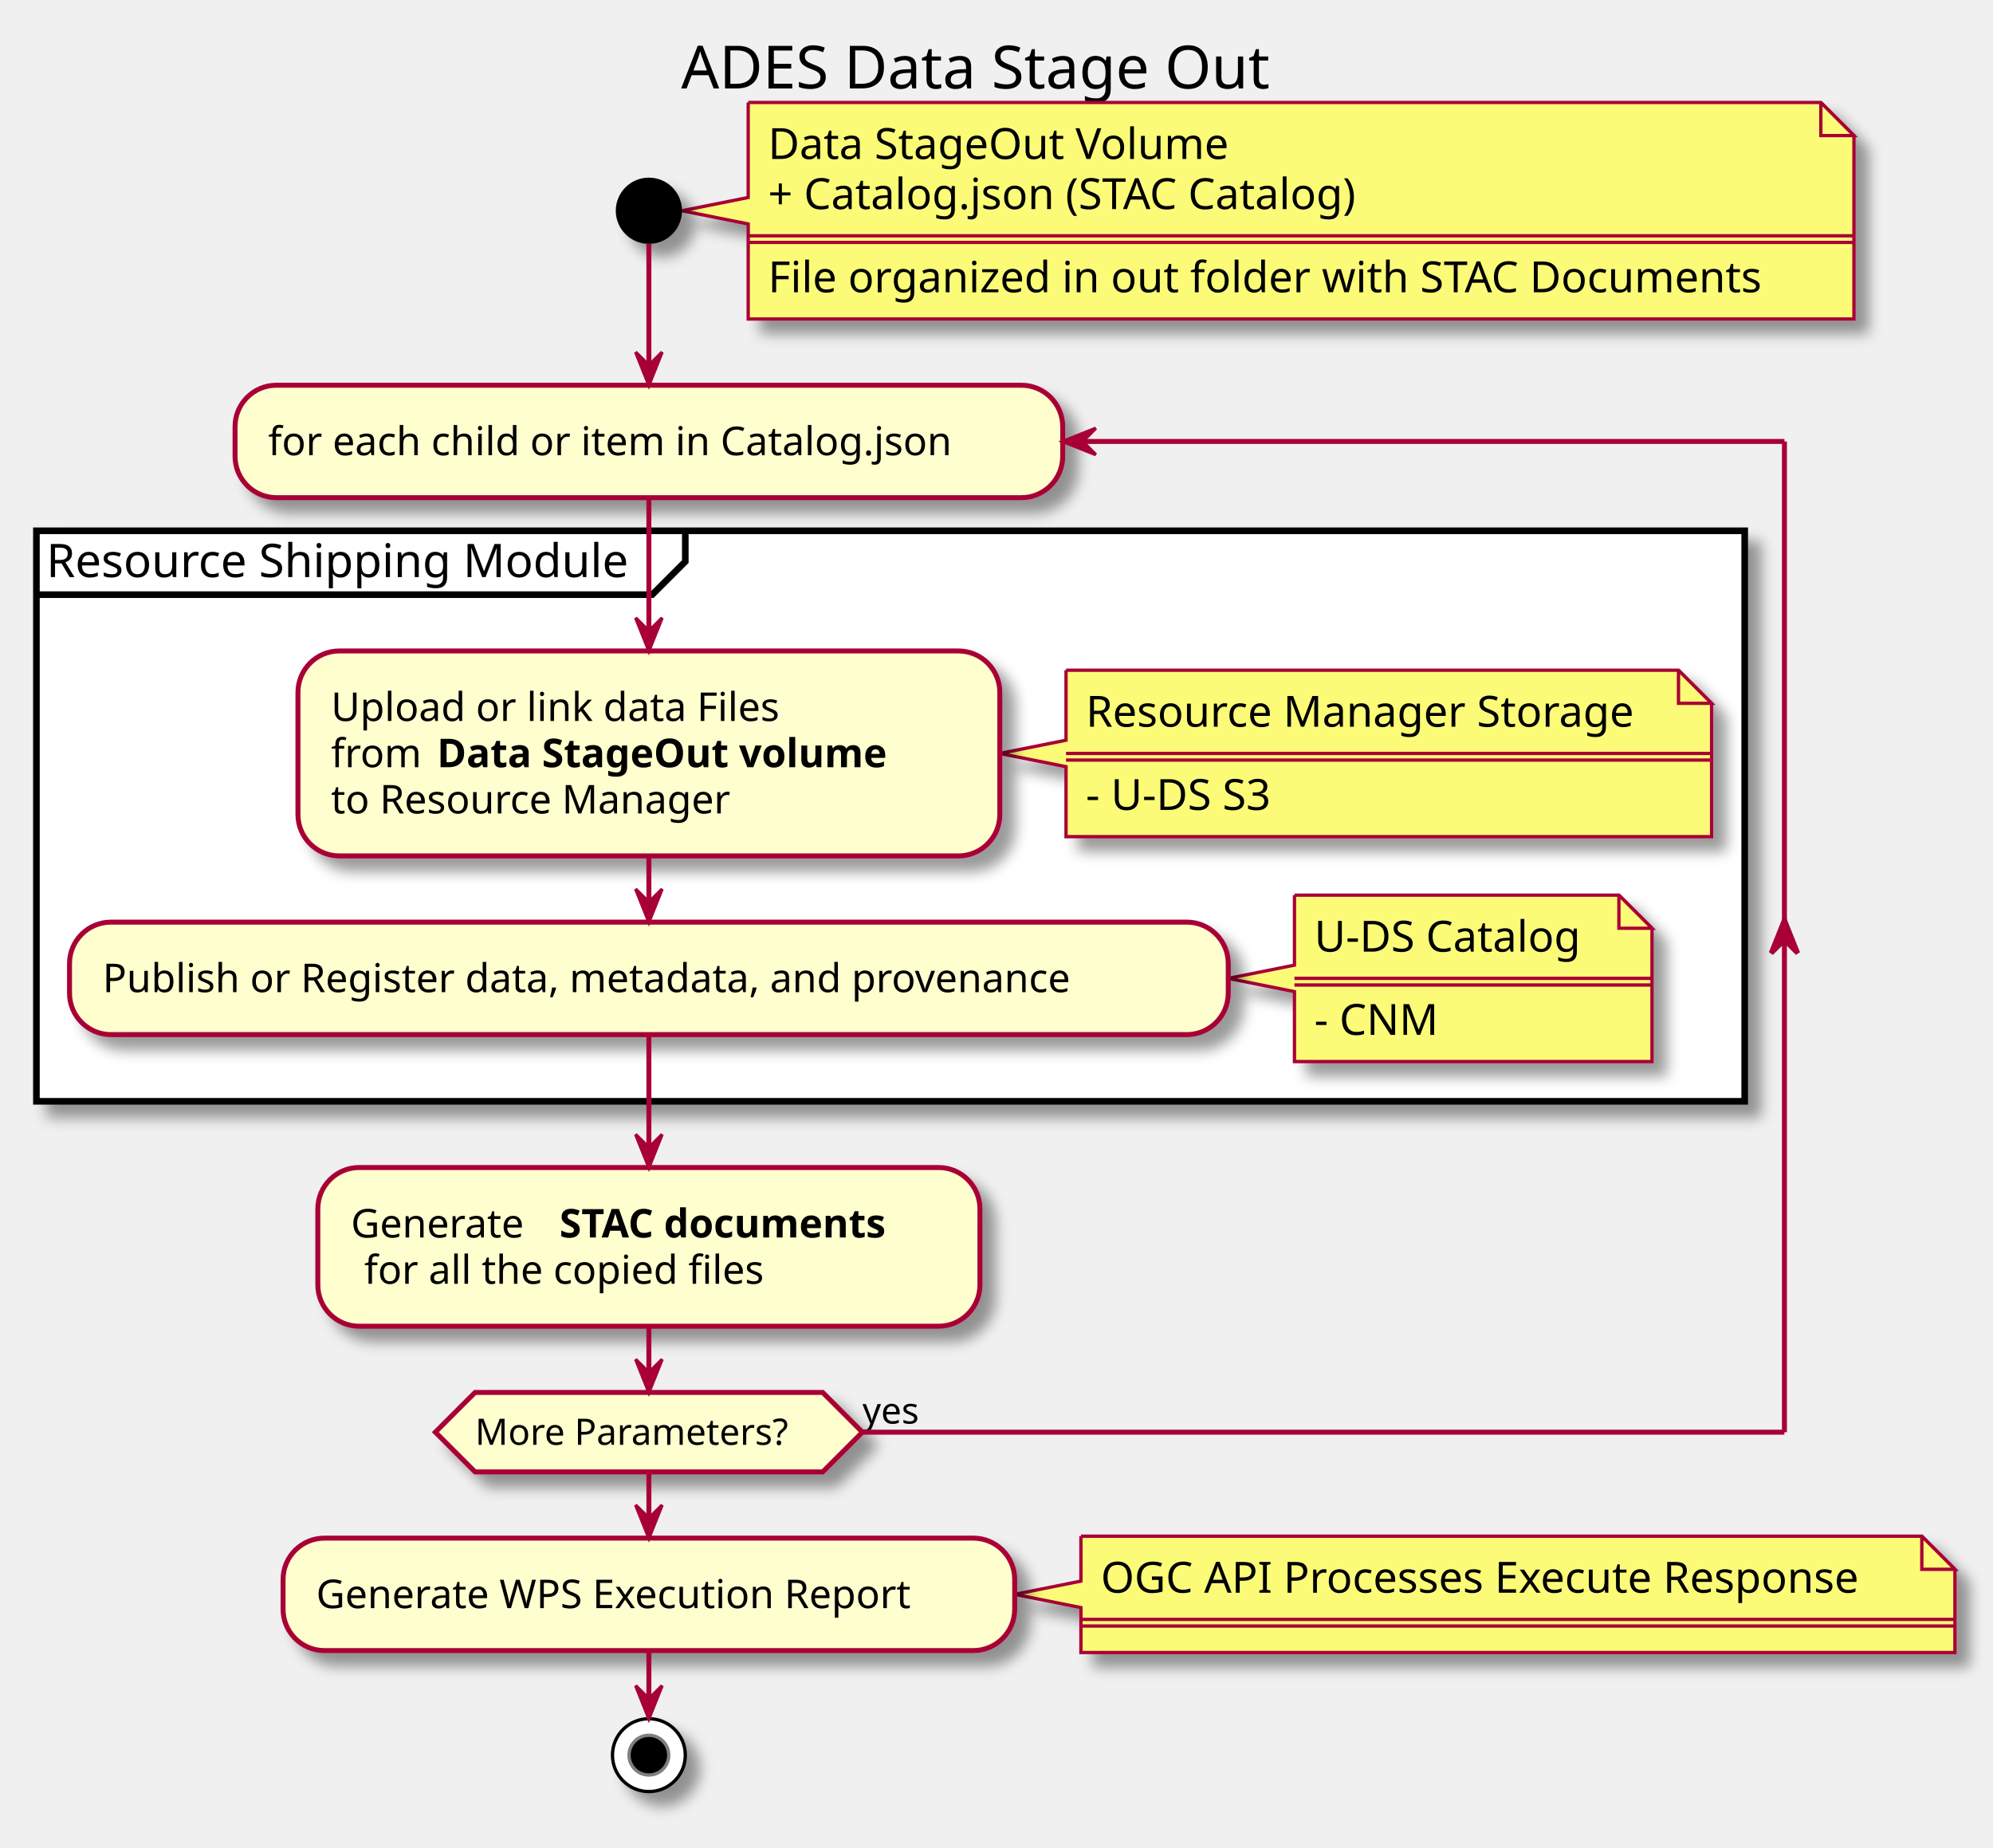
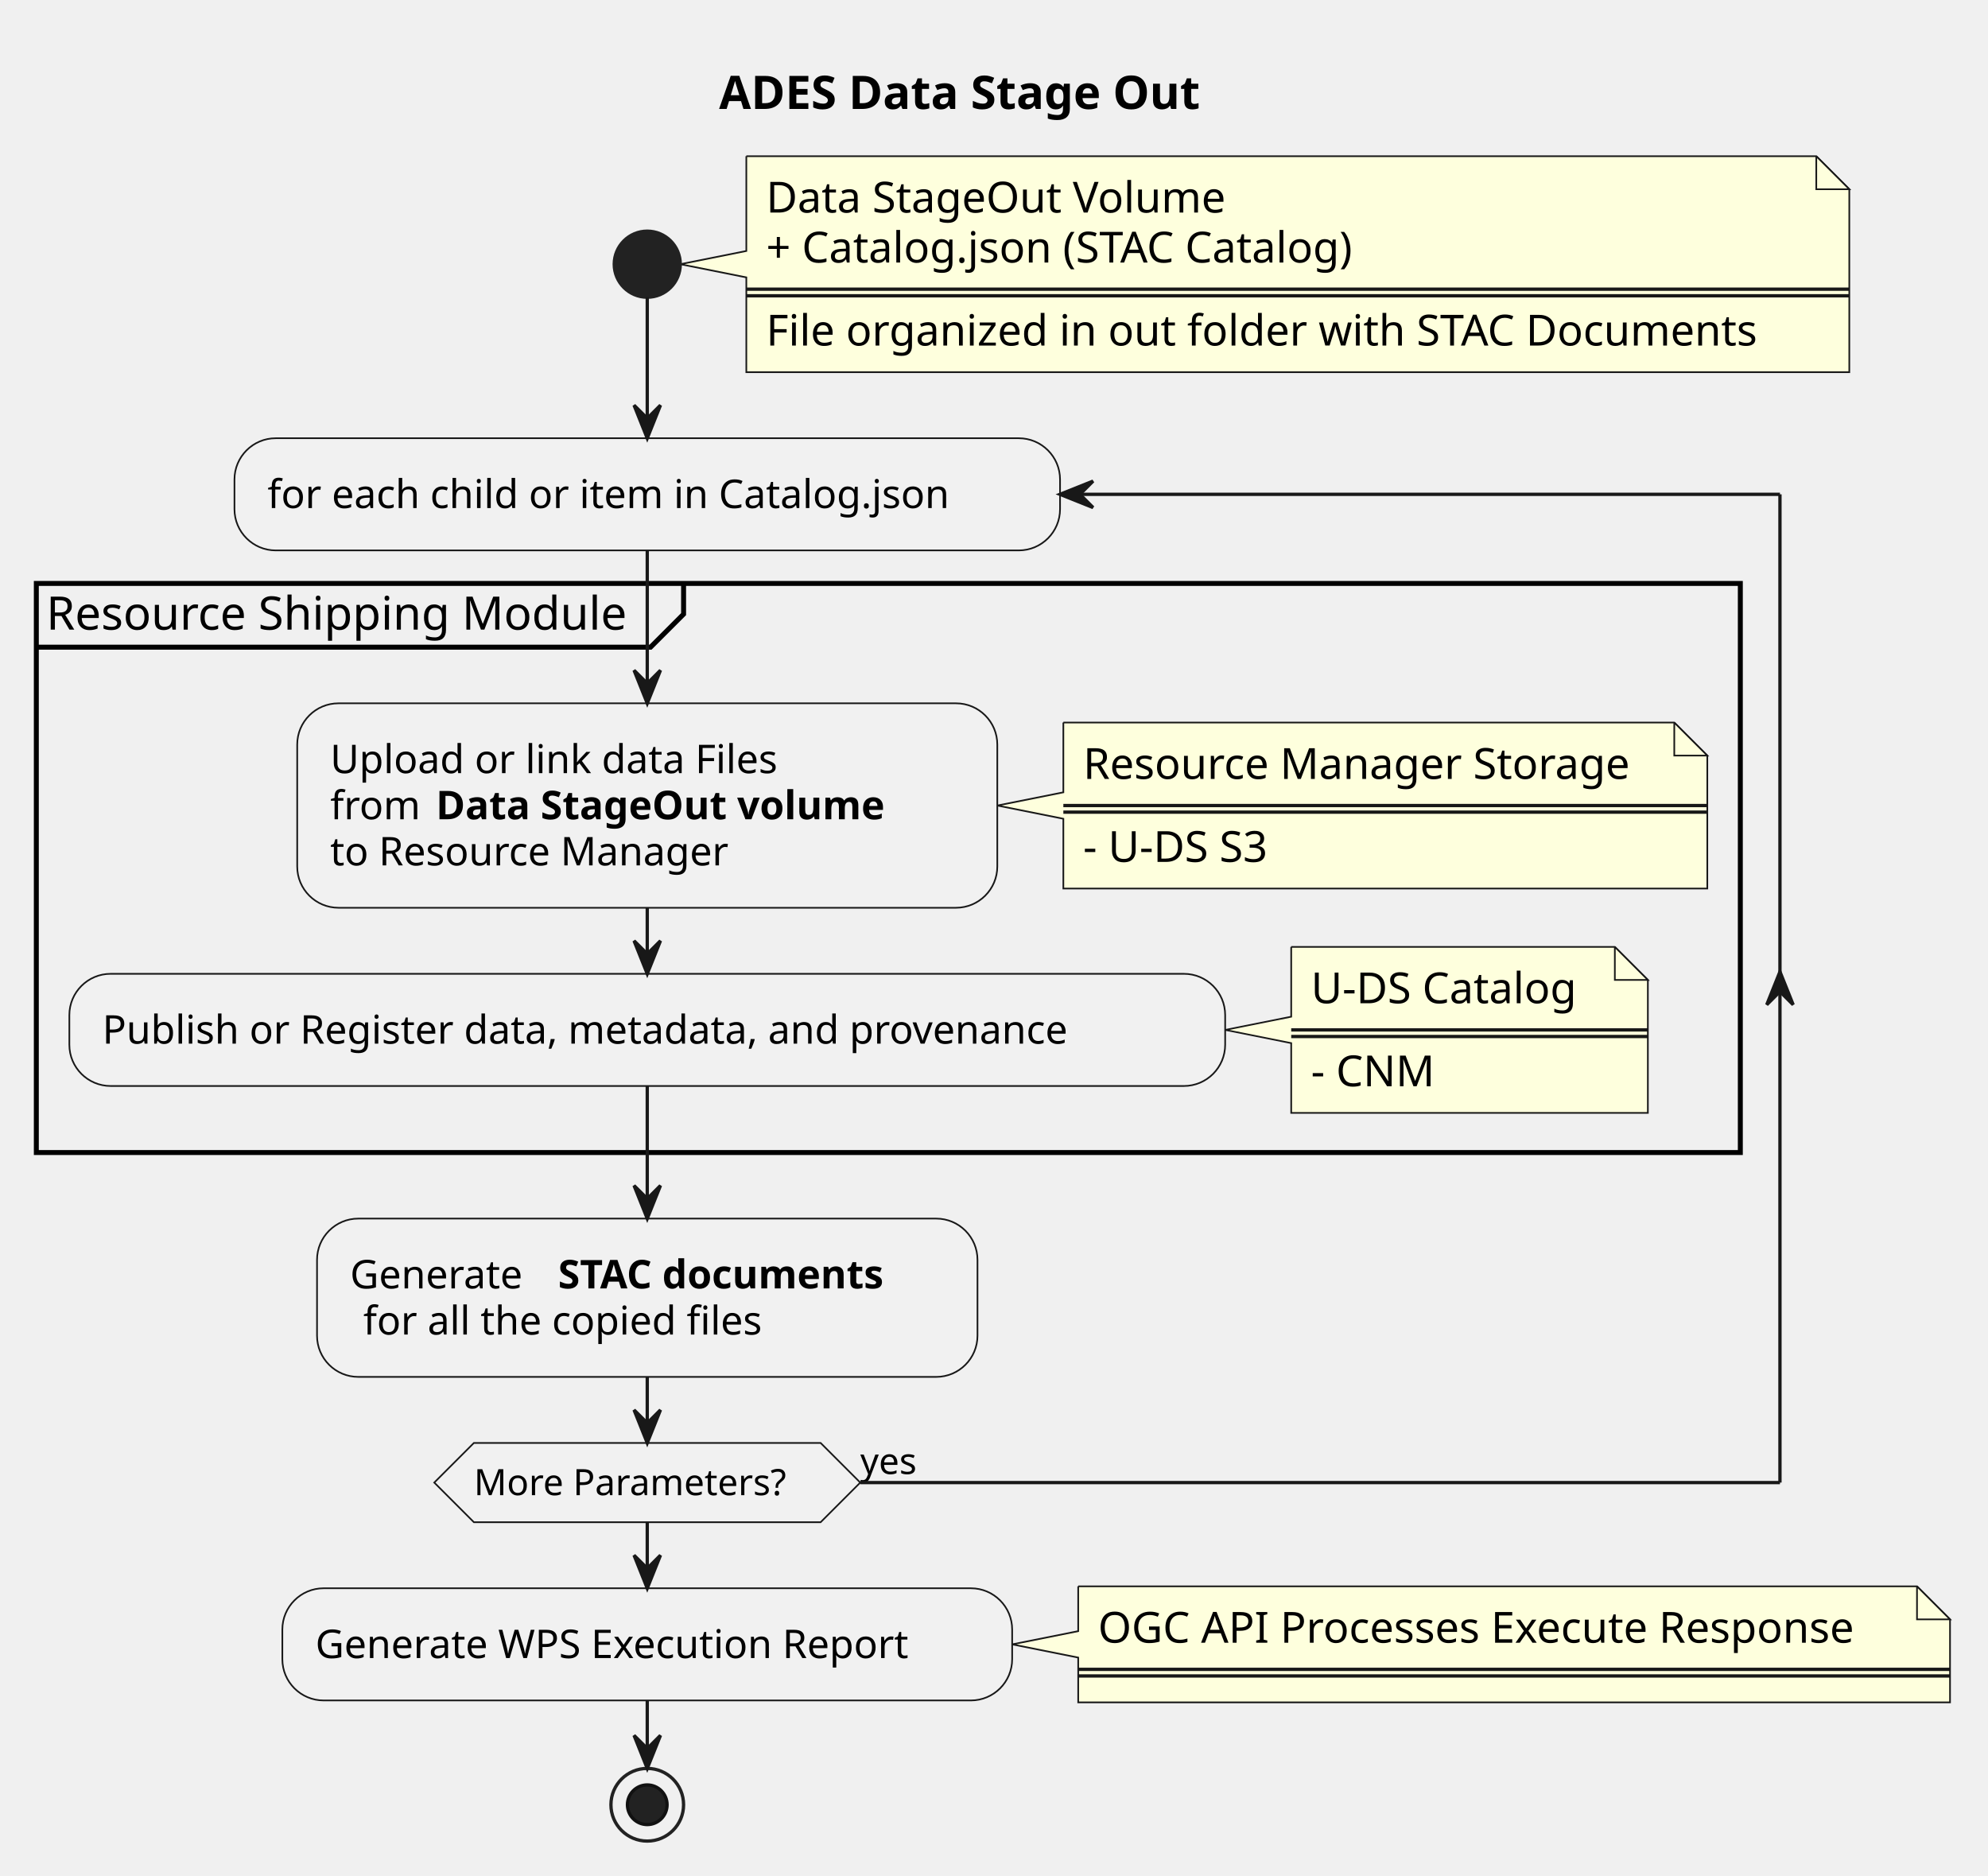
- <svg xmlns="http://www.w3.org/2000/svg" contentScriptType="application/ecmascript" contentStyleType="text/css" height="558px" preserveAspectRatio="none" style="width:602px;height:558px;background:#FFFFFF;" version="1.1" viewBox="0 0 602 558" width="602px" zoomAndPan="magnify">
-   <defs>
-     <filter height="300%" id="ftft05rd611gx" width="300%" x="-1" y="-1">
-       <feGaussianBlur result="blurOut" stdDeviation="2.0" />
-       <feColorMatrix in="blurOut" result="blurOut2" type="matrix" values="0 0 0 0 0 0 0 0 0 0 0 0 0 0 0 0 0 0 .4 0" />
-       <feOffset dx="4.0" dy="4.0" in="blurOut2" result="blurOut3" />
-       <feBlend in="SourceGraphic" in2="blurOut3" mode="normal" />
-     </filter>
-   </defs>
+ <svg xmlns="http://www.w3.org/2000/svg" contentStyleType="text/css" height="568px" preserveAspectRatio="none" style="width:602px;height:568px;background:#FFFFFF;" version="1.1" viewBox="0 0 602 568" width="602px" zoomAndPan="magnify">
+   <defs />
  <g>
-     <text fill="#000000" font-family="sans-serif" font-size="18" lengthAdjust="spacing" textLength="189" x="205.75" y="26.708">ADES Data Stage Out</text>
-     <path d="M226,30.953 L226,59.652 L206,63.652 L226,67.652 L226,96.352 A0,0 0 0 0 226,96.352 L560,96.352 A0,0 0 0 0 560,96.352 L560,40.953 L550,30.953 L226,30.953 A0,0 0 0 0 226,30.953 " fill="#FBFB77" filter="url(#ftft05rd611gx)" style="stroke:#A80036;stroke-width:1.0;" />
-     <path d="M550,30.953 L550,40.953 L560,40.953 L550,30.953 " fill="#FBFB77" style="stroke:#A80036;stroke-width:1.0;" />
-     <text fill="#000000" font-family="sans-serif" font-size="13" lengthAdjust="spacing" textLength="149" x="232" y="48.02">Data StageOut Volume</text>
-     <text fill="#000000" font-family="sans-serif" font-size="13" lengthAdjust="spacing" textLength="195" x="232" y="63.153">+ Catalog.json (STAC Catalog)</text>
-     <line style="stroke:#A80036;stroke-width:1.0;" x1="226" x2="560" y1="71.219" y2="71.219" />
-     <line style="stroke:#A80036;stroke-width:1.0;" x1="226" x2="560" y1="73.219" y2="73.219" />
-     <text fill="#000000" font-family="sans-serif" font-size="13" lengthAdjust="spacing" textLength="313" x="232" y="88.286">File organized in out folder with STAC Documents</text>
-     <ellipse cx="196" cy="63.652" fill="#000000" filter="url(#ftft05rd611gx)" rx="10" ry="10" style="stroke:none;stroke-width:1.0;" />
-     <rect fill="#FFFFFF" filter="url(#ftft05rd611gx)" height="172.32" style="stroke:#000000;stroke-width:2.0;" width="516" x="11" y="160.32" />
-     <path d="M207,160.32 L207,169.617 L197,179.617 L11,179.617 " fill="none" style="stroke:#000000;stroke-width:2.0;" />
-     <text fill="#000000" font-family="sans-serif" font-size="14" lengthAdjust="spacing" textLength="186" x="14" y="174.315">Resource Shipping Module</text>
-     <path d="M322,202.438 L322,223.57 L302,227.57 L322,231.57 L322,252.703 A0,0 0 0 0 322,252.703 L517,252.703 A0,0 0 0 0 517,252.703 L517,212.438 L507,202.438 L322,202.438 A0,0 0 0 0 322,202.438 " fill="#FBFB77" filter="url(#ftft05rd611gx)" style="stroke:#A80036;stroke-width:1.0;" />
-     <path d="M507,202.438 L507,212.438 L517,212.438 L507,202.438 " fill="#FBFB77" style="stroke:#A80036;stroke-width:1.0;" />
-     <text fill="#000000" font-family="sans-serif" font-size="13" lengthAdjust="spacing" textLength="174" x="328" y="219.504">Resource Manager Storage</text>
-     <line style="stroke:#A80036;stroke-width:1.0;" x1="322" x2="517" y1="227.57" y2="227.57" />
-     <line style="stroke:#A80036;stroke-width:1.0;" x1="322" x2="517" y1="229.57" y2="229.57" />
-     <text fill="#000000" font-family="sans-serif" font-size="13" lengthAdjust="spacing" textLength="64" x="328" y="244.637">- U-DS S3</text>
-     <rect fill="#FEFECE" filter="url(#ftft05rd611gx)" height="61.906" rx="12.5" ry="12.5" style="stroke:#A80036;stroke-width:1.5;" width="212" x="90" y="196.617" />
-     <text fill="#000000" font-family="sans-serif" font-size="12" lengthAdjust="spacing" textLength="151" x="100" y="217.756">Upload or link data Files</text>
-     <text fill="#000000" font-family="sans-serif" font-size="12" lengthAdjust="spacing" textLength="28" x="100" y="231.725">from</text>
-     <text fill="#000000" font-family="sans-serif" font-size="12" font-weight="bold" lengthAdjust="spacing" textLength="160" x="132" y="231.725">Data StageOut volume</text>
-     <text fill="#000000" font-family="sans-serif" font-size="12" lengthAdjust="spacing" textLength="135" x="100" y="245.693">to Resource Manager</text>
-     <path d="M391,270.375 L391,291.508 L371,295.508 L391,299.508 L391,320.641 A0,0 0 0 0 391,320.641 L499,320.641 A0,0 0 0 0 499,320.641 L499,280.375 L489,270.375 L391,270.375 A0,0 0 0 0 391,270.375 " fill="#FBFB77" filter="url(#ftft05rd611gx)" style="stroke:#A80036;stroke-width:1.0;" />
-     <path d="M489,270.375 L489,280.375 L499,280.375 L489,270.375 " fill="#FBFB77" style="stroke:#A80036;stroke-width:1.0;" />
-     <text fill="#000000" font-family="sans-serif" font-size="13" lengthAdjust="spacing" textLength="87" x="397" y="287.442">U-DS Catalog</text>
-     <line style="stroke:#A80036;stroke-width:1.0;" x1="391" x2="499" y1="295.508" y2="295.508" />
-     <line style="stroke:#A80036;stroke-width:1.0;" x1="391" x2="499" y1="297.508" y2="297.508" />
-     <text fill="#000000" font-family="sans-serif" font-size="13" lengthAdjust="spacing" textLength="39" x="397" y="312.575">- CNM</text>
-     <rect fill="#FEFECE" filter="url(#ftft05rd611gx)" height="33.969" rx="12.5" ry="12.5" style="stroke:#A80036;stroke-width:1.5;" width="350" x="21" y="278.523" />
-     <text fill="#000000" font-family="sans-serif" font-size="12" lengthAdjust="spacing" textLength="330" x="31" y="299.662">Publish or Register data, metadata, and provenance</text>
-     <rect fill="#FEFECE" filter="url(#ftft05rd611gx)" height="47.938" rx="12.5" ry="12.5" style="stroke:#A80036;stroke-width:1.5;" width="200" x="96" y="352.641" />
-     <text fill="#000000" font-family="sans-serif" font-size="12" lengthAdjust="spacing" textLength="59" x="106" y="373.779">Generate</text>
-     <text fill="#000000" font-family="sans-serif" font-size="12" font-weight="bold" lengthAdjust="spacing" textLength="117" x="169" y="373.779">STAC documents</text>
-     <text fill="#000000" font-family="sans-serif" font-size="12" lengthAdjust="spacing" textLength="135" x="110" y="387.748">for all the copied files</text>
-     <rect fill="#FEFECE" filter="url(#ftft05rd611gx)" height="33.969" rx="12.5" ry="12.5" style="stroke:#A80036;stroke-width:1.5;" width="250" x="71" y="116.352" />
-     <text fill="#000000" font-family="sans-serif" font-size="12" lengthAdjust="spacing" textLength="230" x="81" y="137.49">for each child or item in Catalog.json</text>
-     <polygon fill="#FEFECE" filter="url(#ftft05rd611gx)" points="143.5,420.578,248.5,420.578,260.5,432.578,248.5,444.578,143.5,444.578,131.5,432.578,143.5,420.578" style="stroke:#A80036;stroke-width:1.5;" />
-     <text fill="#000000" font-family="sans-serif" font-size="11" lengthAdjust="spacing" textLength="105" x="143.5" y="436.386">More Parameters?</text>
-     <text fill="#000000" font-family="sans-serif" font-size="11" lengthAdjust="spacing" textLength="20" x="260.5" y="429.984">yes</text>
-     <path d="M326.5,463.996 L326.5,477.562 L306.5,481.562 L326.5,485.562 L326.5,499.129 A0,0 0 0 0 326.5,499.129 L590.5,499.129 A0,0 0 0 0 590.5,499.129 L590.5,473.996 L580.5,463.996 L326.5,463.996 A0,0 0 0 0 326.5,463.996 " fill="#FBFB77" filter="url(#ftft05rd611gx)" style="stroke:#A80036;stroke-width:1.0;" />
-     <path d="M580.5,463.996 L580.5,473.996 L590.5,473.996 L580.5,463.996 " fill="#FBFB77" style="stroke:#A80036;stroke-width:1.0;" />
-     <text fill="#000000" font-family="sans-serif" font-size="13" lengthAdjust="spacing" textLength="243" x="332.5" y="481.063">OGC API Processes Execute Response</text>
-     <line style="stroke:#A80036;stroke-width:1.0;" x1="326.5" x2="590.5" y1="489.129" y2="489.129" />
-     <line style="stroke:#A80036;stroke-width:1.0;" x1="326.5" x2="590.5" y1="491.129" y2="491.129" />
-     <rect fill="#FEFECE" filter="url(#ftft05rd611gx)" height="33.969" rx="12.5" ry="12.5" style="stroke:#A80036;stroke-width:1.5;" width="221" x="85.5" y="464.578" />
-     <text fill="#000000" font-family="sans-serif" font-size="12" lengthAdjust="spacing" textLength="201" x="95.5" y="485.717">Generate WPS Execution Report</text>
-     <ellipse cx="196" cy="530.129" fill="#FFFFFF" filter="url(#ftft05rd611gx)" rx="11" ry="11" style="stroke:#000000;stroke-width:1.0;" />
-     <ellipse cx="196" cy="530.129" fill="#000000" rx="6" ry="6" style="stroke:#7F7F7F;stroke-width:1.0;" />
-     <line style="stroke:#A80036;stroke-width:1.5;" x1="196" x2="196" y1="258.523" y2="278.523" />
-     <polygon fill="#A80036" points="192,268.523,196,278.523,200,268.523,196,272.523" style="stroke:#A80036;stroke-width:1.0;" />
-     <line style="stroke:#A80036;stroke-width:1.5;" x1="196" x2="196" y1="312.492" y2="352.641" />
-     <polygon fill="#A80036" points="192,342.641,196,352.641,200,342.641,196,346.641" style="stroke:#A80036;stroke-width:1.0;" />
-     <line style="stroke:#A80036;stroke-width:1.5;" x1="196" x2="196" y1="150.32" y2="196.617" />
-     <polygon fill="#A80036" points="192,186.617,196,196.617,200,186.617,196,190.617" style="stroke:#A80036;stroke-width:1.0;" />
-     <line style="stroke:#A80036;stroke-width:1.5;" x1="260.5" x2="539" y1="432.578" y2="432.578" />
-     <polygon fill="#A80036" points="535,287.883,539,277.883,543,287.883,539,283.883" style="stroke:#A80036;stroke-width:1.5;" />
-     <line style="stroke:#A80036;stroke-width:1.5;" x1="539" x2="539" y1="133.336" y2="432.578" />
-     <line style="stroke:#A80036;stroke-width:1.5;" x1="539" x2="321" y1="133.336" y2="133.336" />
-     <polygon fill="#A80036" points="331,129.336,321,133.336,331,137.336,327,133.336" style="stroke:#A80036;stroke-width:1.0;" />
-     <line style="stroke:#A80036;stroke-width:1.5;" x1="196" x2="196" y1="400.578" y2="420.578" />
-     <polygon fill="#A80036" points="192,410.578,196,420.578,200,410.578,196,414.578" style="stroke:#A80036;stroke-width:1.0;" />
-     <line style="stroke:#A80036;stroke-width:1.5;" x1="196" x2="196" y1="73.652" y2="116.352" />
-     <polygon fill="#A80036" points="192,106.352,196,116.352,200,106.352,196,110.352" style="stroke:#A80036;stroke-width:1.0;" />
-     <line style="stroke:#A80036;stroke-width:1.5;" x1="196" x2="196" y1="444.578" y2="464.578" />
-     <polygon fill="#A80036" points="192,454.578,196,464.578,200,454.578,196,458.578" style="stroke:#A80036;stroke-width:1.0;" />
-     <line style="stroke:#A80036;stroke-width:1.5;" x1="196" x2="196" y1="498.547" y2="519.129" />
-     <polygon fill="#A80036" points="192,509.129,196,519.129,200,509.129,196,513.129" style="stroke:#A80036;stroke-width:1.0;" />
+     <rect height="26.297" style="stroke:#00000000;stroke-width:1.0;fill:none;" width="174" x="212.75" y="15" />
+     <text fill="#000000" font-family="sans-serif" font-size="14" font-weight="bold" lengthAdjust="spacing" textLength="164" x="217.75" y="32.995">ADES Data Stage Out</text>
+     <path d="M226,47.297 L226,75.996 L206,79.996 L226,83.996 L226,112.695 A0,0 0 0 0 226,112.695 L560,112.695 A0,0 0 0 0 560,112.695 L560,57.297 L550,47.297 L226,47.297 A0,0 0 0 0 226,47.297 " fill="#FEFFDD" style="stroke:#181818;stroke-width:0.5;" />
+     <path d="M550,47.297 L550,57.297 L560,57.297 L550,47.297 " fill="#FEFFDD" style="stroke:#181818;stroke-width:0.5;" />
+     <text fill="#000000" font-family="sans-serif" font-size="13" lengthAdjust="spacing" textLength="149" x="232" y="64.364">Data StageOut Volume</text>
+     <text fill="#000000" font-family="sans-serif" font-size="13" lengthAdjust="spacing" textLength="195" x="232" y="79.497">+ Catalog.json (STAC Catalog)</text>
+     <line style="stroke:#181818;stroke-width:1.0;" x1="226" x2="560" y1="87.562" y2="87.562" />
+     <line style="stroke:#181818;stroke-width:1.0;" x1="226" x2="560" y1="89.562" y2="89.562" />
+     <text fill="#000000" font-family="sans-serif" font-size="13" lengthAdjust="spacing" textLength="313" x="232" y="104.629">File organized in out folder with STAC Documents</text>
+     <ellipse cx="196" cy="79.996" fill="#222222" rx="10" ry="10" style="stroke:#222222;stroke-width:1.0;" />
+     <rect fill="none" height="172.32" style="stroke:#000000;stroke-width:1.5;" width="516" x="11" y="176.664" />
+     <path d="M207,176.664 L207,185.961 L197,195.961 L11,195.961 " fill="none" style="stroke:#000000;stroke-width:1.5;" />
+     <text fill="#000000" font-family="sans-serif" font-size="14" lengthAdjust="spacing" textLength="186" x="14" y="190.659">Resource Shipping Module</text>
+     <path d="M322,218.781 L322,239.914 L302,243.914 L322,247.914 L322,269.047 A0,0 0 0 0 322,269.047 L517,269.047 A0,0 0 0 0 517,269.047 L517,228.781 L507,218.781 L322,218.781 A0,0 0 0 0 322,218.781 " fill="#FEFFDD" style="stroke:#181818;stroke-width:0.5;" />
+     <path d="M507,218.781 L507,228.781 L517,228.781 L507,218.781 " fill="#FEFFDD" style="stroke:#181818;stroke-width:0.5;" />
+     <text fill="#000000" font-family="sans-serif" font-size="13" lengthAdjust="spacing" textLength="174" x="328" y="235.848">Resource Manager Storage</text>
+     <line style="stroke:#181818;stroke-width:1.0;" x1="322" x2="517" y1="243.914" y2="243.914" />
+     <line style="stroke:#181818;stroke-width:1.0;" x1="322" x2="517" y1="245.914" y2="245.914" />
+     <text fill="#000000" font-family="sans-serif" font-size="13" lengthAdjust="spacing" textLength="64" x="328" y="260.981">- U-DS S3</text>
+     <rect fill="#F1F1F1" height="61.906" rx="12.5" ry="12.5" style="stroke:#181818;stroke-width:0.5;" width="212" x="90" y="212.961" />
+     <text fill="#000000" font-family="sans-serif" font-size="12" lengthAdjust="spacing" textLength="151" x="100" y="234.1">Upload or link data Files</text>
+     <text fill="#000000" font-family="sans-serif" font-size="12" lengthAdjust="spacing" textLength="28" x="100" y="248.068">from</text>
+     <text fill="#000000" font-family="sans-serif" font-size="12" font-weight="bold" lengthAdjust="spacing" textLength="160" x="132" y="248.068">Data StageOut volume</text>
+     <text fill="#000000" font-family="sans-serif" font-size="12" lengthAdjust="spacing" textLength="135" x="100" y="262.037">to Resource Manager</text>
+     <path d="M391,286.719 L391,307.852 L371,311.852 L391,315.852 L391,336.984 A0,0 0 0 0 391,336.984 L499,336.984 A0,0 0 0 0 499,336.984 L499,296.719 L489,286.719 L391,286.719 A0,0 0 0 0 391,286.719 " fill="#FEFFDD" style="stroke:#181818;stroke-width:0.5;" />
+     <path d="M489,286.719 L489,296.719 L499,296.719 L489,286.719 " fill="#FEFFDD" style="stroke:#181818;stroke-width:0.5;" />
+     <text fill="#000000" font-family="sans-serif" font-size="13" lengthAdjust="spacing" textLength="87" x="397" y="303.786">U-DS Catalog</text>
+     <line style="stroke:#181818;stroke-width:1.0;" x1="391" x2="499" y1="311.852" y2="311.852" />
+     <line style="stroke:#181818;stroke-width:1.0;" x1="391" x2="499" y1="313.852" y2="313.852" />
+     <text fill="#000000" font-family="sans-serif" font-size="13" lengthAdjust="spacing" textLength="39" x="397" y="328.918">- CNM</text>
+     <rect fill="#F1F1F1" height="33.969" rx="12.5" ry="12.5" style="stroke:#181818;stroke-width:0.5;" width="350" x="21" y="294.867" />
+     <text fill="#000000" font-family="sans-serif" font-size="12" lengthAdjust="spacing" textLength="330" x="31" y="316.006">Publish or Register data, metadata, and provenance</text>
+     <rect fill="#F1F1F1" height="47.938" rx="12.5" ry="12.5" style="stroke:#181818;stroke-width:0.5;" width="200" x="96" y="368.984" />
+     <text fill="#000000" font-family="sans-serif" font-size="12" lengthAdjust="spacing" textLength="59" x="106" y="390.123">Generate</text>
+     <text fill="#000000" font-family="sans-serif" font-size="12" font-weight="bold" lengthAdjust="spacing" textLength="117" x="169" y="390.123">STAC documents</text>
+     <text fill="#000000" font-family="sans-serif" font-size="12" lengthAdjust="spacing" textLength="135" x="110" y="404.092">for all the copied files</text>
+     <rect fill="#F1F1F1" height="33.969" rx="12.5" ry="12.5" style="stroke:#181818;stroke-width:0.5;" width="250" x="71" y="132.695" />
+     <text fill="#000000" font-family="sans-serif" font-size="12" lengthAdjust="spacing" textLength="230" x="81" y="153.834">for each child or item in Catalog.json</text>
+     <polygon fill="#F1F1F1" points="143.5,436.922,248.5,436.922,260.5,448.922,248.5,460.922,143.5,460.922,131.5,448.922,143.5,436.922" style="stroke:#181818;stroke-width:0.5;" />
+     <text fill="#000000" font-family="sans-serif" font-size="11" lengthAdjust="spacing" textLength="105" x="143.5" y="452.73">More Parameters?</text>
+     <text fill="#000000" font-family="sans-serif" font-size="11" lengthAdjust="spacing" textLength="20" x="260.5" y="446.328">yes</text>
+     <path d="M326.5,480.34 L326.5,493.906 L306.5,497.906 L326.5,501.906 L326.5,515.473 A0,0 0 0 0 326.5,515.473 L590.5,515.473 A0,0 0 0 0 590.5,515.473 L590.5,490.34 L580.5,480.34 L326.5,480.34 A0,0 0 0 0 326.5,480.34 " fill="#FEFFDD" style="stroke:#181818;stroke-width:0.5;" />
+     <path d="M580.5,480.34 L580.5,490.34 L590.5,490.34 L580.5,480.34 " fill="#FEFFDD" style="stroke:#181818;stroke-width:0.5;" />
+     <text fill="#000000" font-family="sans-serif" font-size="13" lengthAdjust="spacing" textLength="243" x="332.5" y="497.407">OGC API Processes Execute Response</text>
+     <line style="stroke:#181818;stroke-width:1.0;" x1="326.5" x2="590.5" y1="505.473" y2="505.473" />
+     <line style="stroke:#181818;stroke-width:1.0;" x1="326.5" x2="590.5" y1="507.473" y2="507.473" />
+     <rect fill="#F1F1F1" height="33.969" rx="12.5" ry="12.5" style="stroke:#181818;stroke-width:0.5;" width="221" x="85.5" y="480.922" />
+     <text fill="#000000" font-family="sans-serif" font-size="12" lengthAdjust="spacing" textLength="201" x="95.5" y="502.06">Generate WPS Execution Report</text>
+     <ellipse cx="196" cy="546.473" rx="11" ry="11" style="stroke:#222222;stroke-width:1.0;fill:none;" />
+     <ellipse cx="196" cy="546.473" fill="#222222" rx="6" ry="6" style="stroke:#111111;stroke-width:1.0;" />
+     <line style="stroke:#181818;stroke-width:1.0;" x1="196" x2="196" y1="274.867" y2="294.867" />
+     <polygon fill="#181818" points="192,284.867,196,294.867,200,284.867,196,288.867" style="stroke:#181818;stroke-width:1.0;" />
+     <line style="stroke:#181818;stroke-width:1.0;" x1="196" x2="196" y1="328.836" y2="368.984" />
+     <polygon fill="#181818" points="192,358.984,196,368.984,200,358.984,196,362.984" style="stroke:#181818;stroke-width:1.0;" />
+     <line style="stroke:#181818;stroke-width:1.0;" x1="196" x2="196" y1="166.664" y2="212.961" />
+     <polygon fill="#181818" points="192,202.961,196,212.961,200,202.961,196,206.961" style="stroke:#181818;stroke-width:1.0;" />
+     <line style="stroke:#181818;stroke-width:1.0;" x1="260.5" x2="539" y1="448.922" y2="448.922" />
+     <polygon fill="#181818" points="535,304.227,539,294.227,543,304.227,539,300.227" style="stroke:#181818;stroke-width:1.0;" />
+     <line style="stroke:#181818;stroke-width:1.0;" x1="539" x2="539" y1="149.68" y2="448.922" />
+     <line style="stroke:#181818;stroke-width:1.0;" x1="539" x2="321" y1="149.68" y2="149.68" />
+     <polygon fill="#181818" points="331,145.68,321,149.68,331,153.68,327,149.68" style="stroke:#181818;stroke-width:1.0;" />
+     <line style="stroke:#181818;stroke-width:1.0;" x1="196" x2="196" y1="416.922" y2="436.922" />
+     <polygon fill="#181818" points="192,426.922,196,436.922,200,426.922,196,430.922" style="stroke:#181818;stroke-width:1.0;" />
+     <line style="stroke:#181818;stroke-width:1.0;" x1="196" x2="196" y1="89.996" y2="132.695" />
+     <polygon fill="#181818" points="192,122.695,196,132.695,200,122.695,196,126.695" style="stroke:#181818;stroke-width:1.0;" />
+     <line style="stroke:#181818;stroke-width:1.0;" x1="196" x2="196" y1="460.922" y2="480.922" />
+     <polygon fill="#181818" points="192,470.922,196,480.922,200,470.922,196,474.922" style="stroke:#181818;stroke-width:1.0;" />
+     <line style="stroke:#181818;stroke-width:1.0;" x1="196" x2="196" y1="514.891" y2="535.473" />
+     <polygon fill="#181818" points="192,525.473,196,535.473,200,525.473,196,529.473" style="stroke:#181818;stroke-width:1.0;" />
  </g>
</svg>
